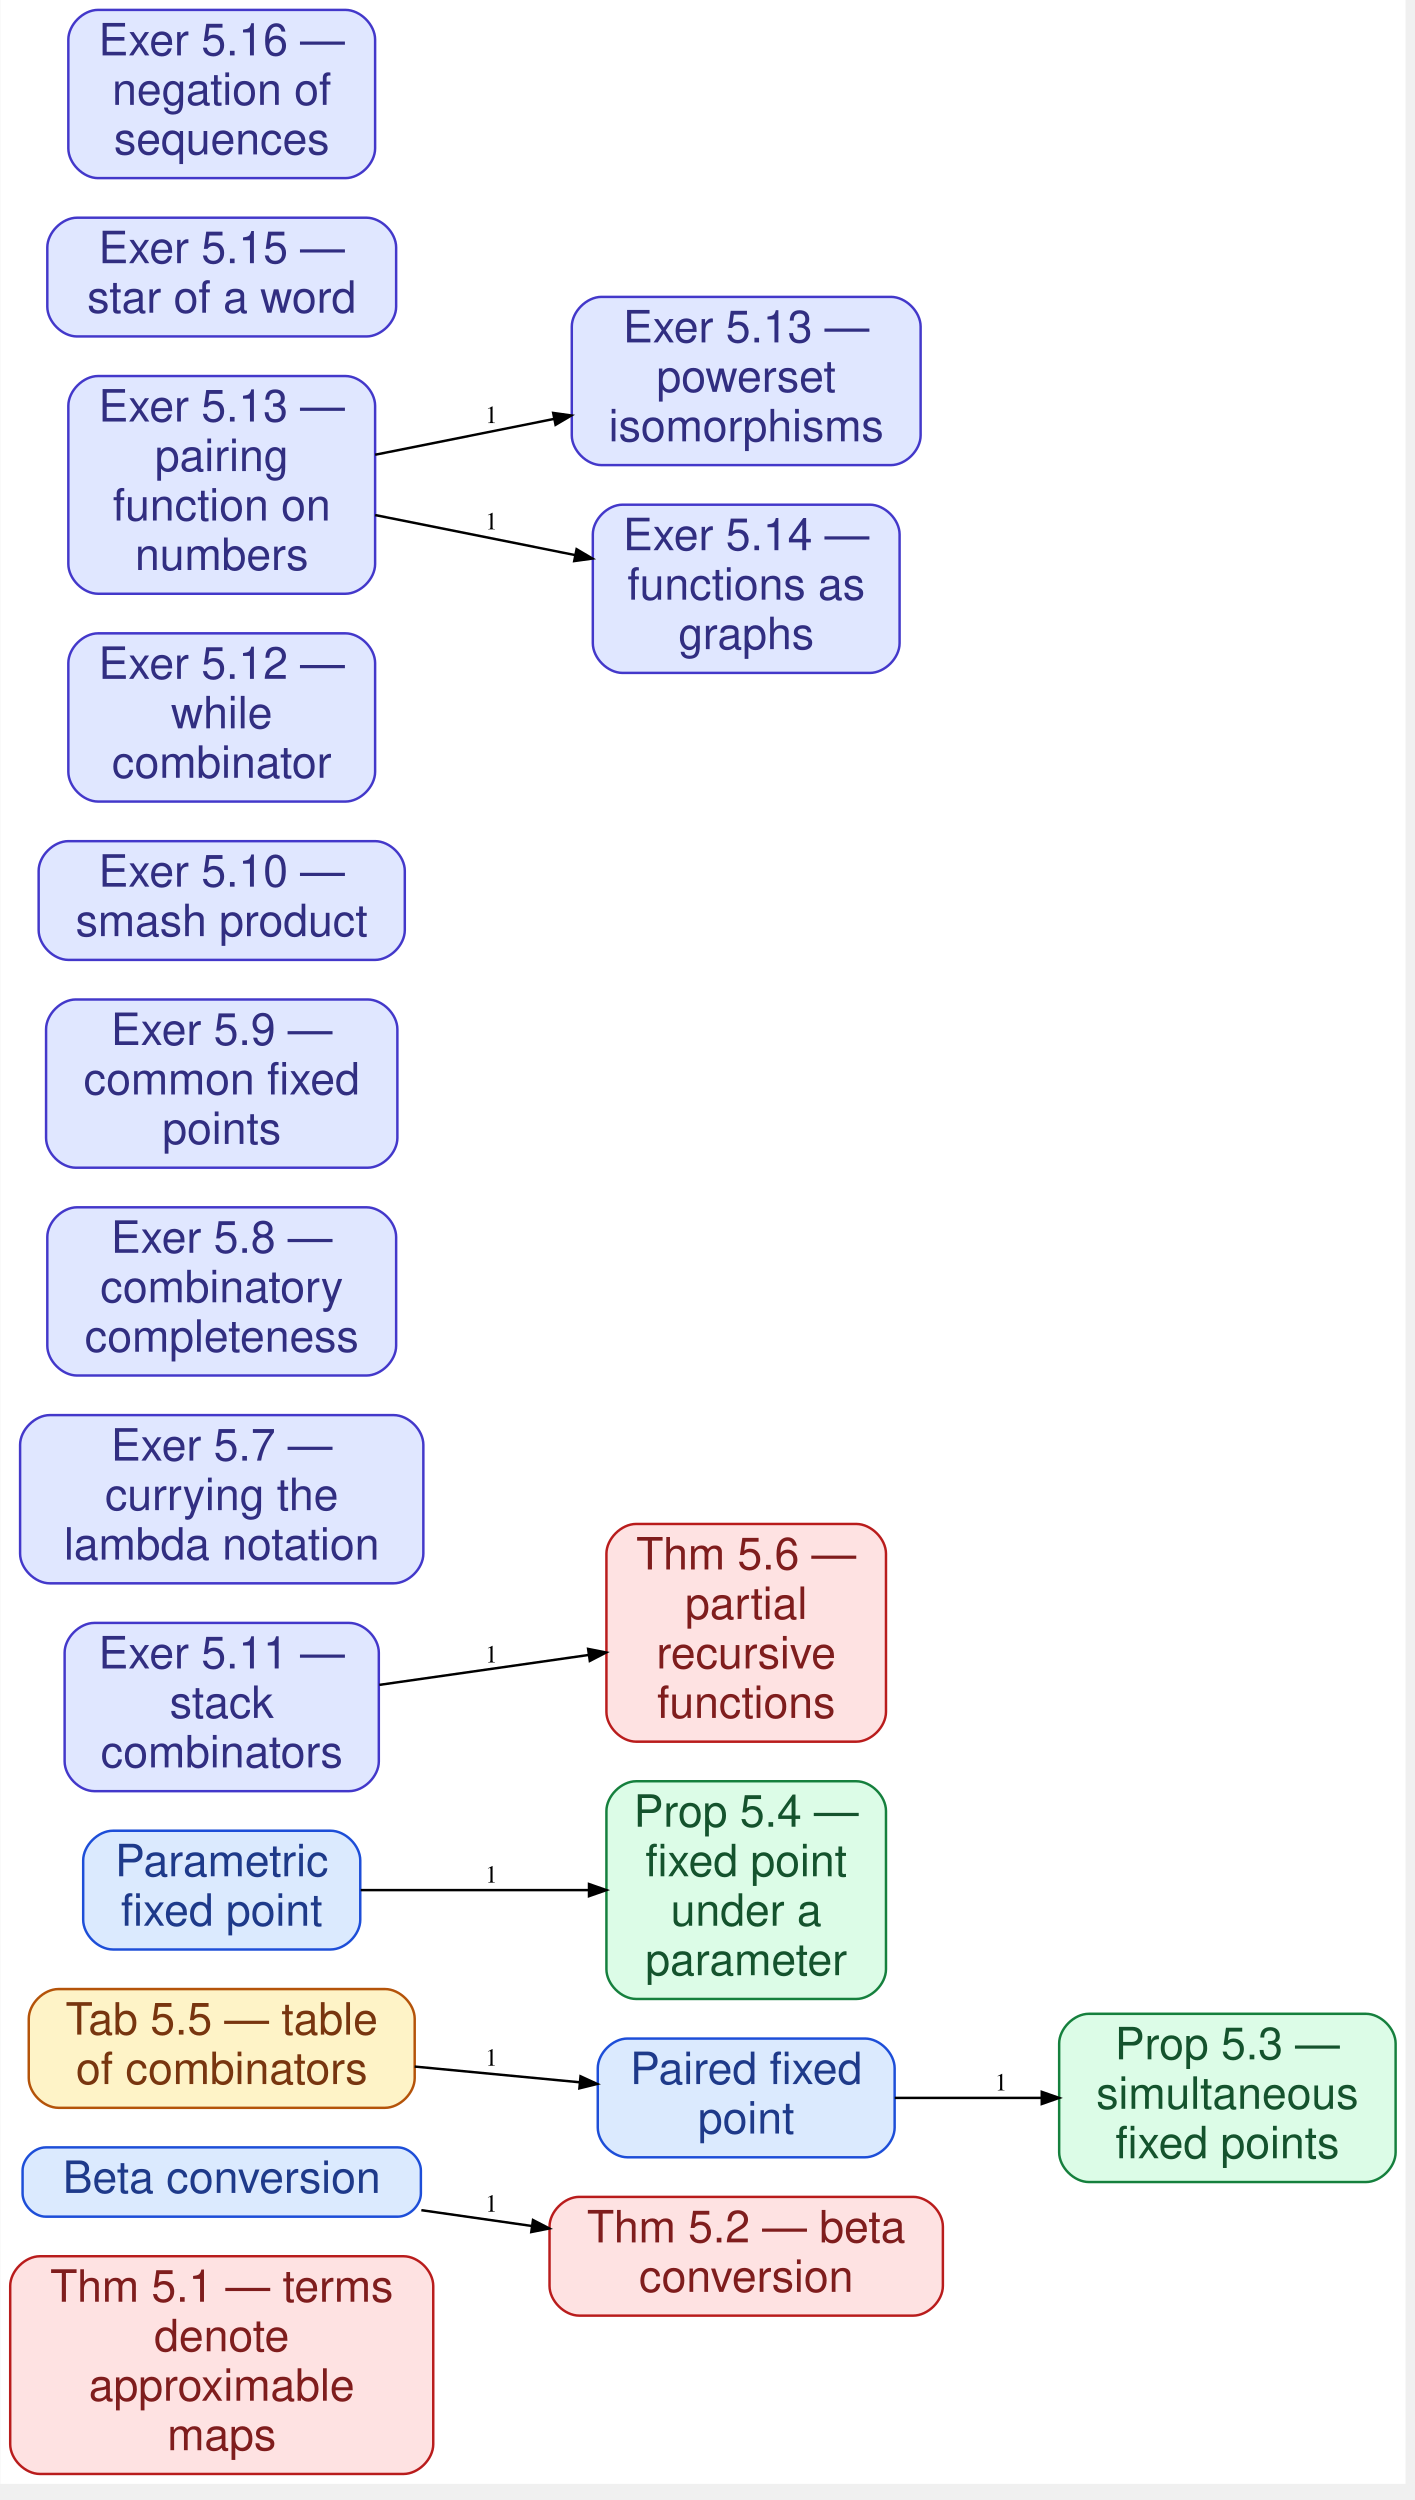
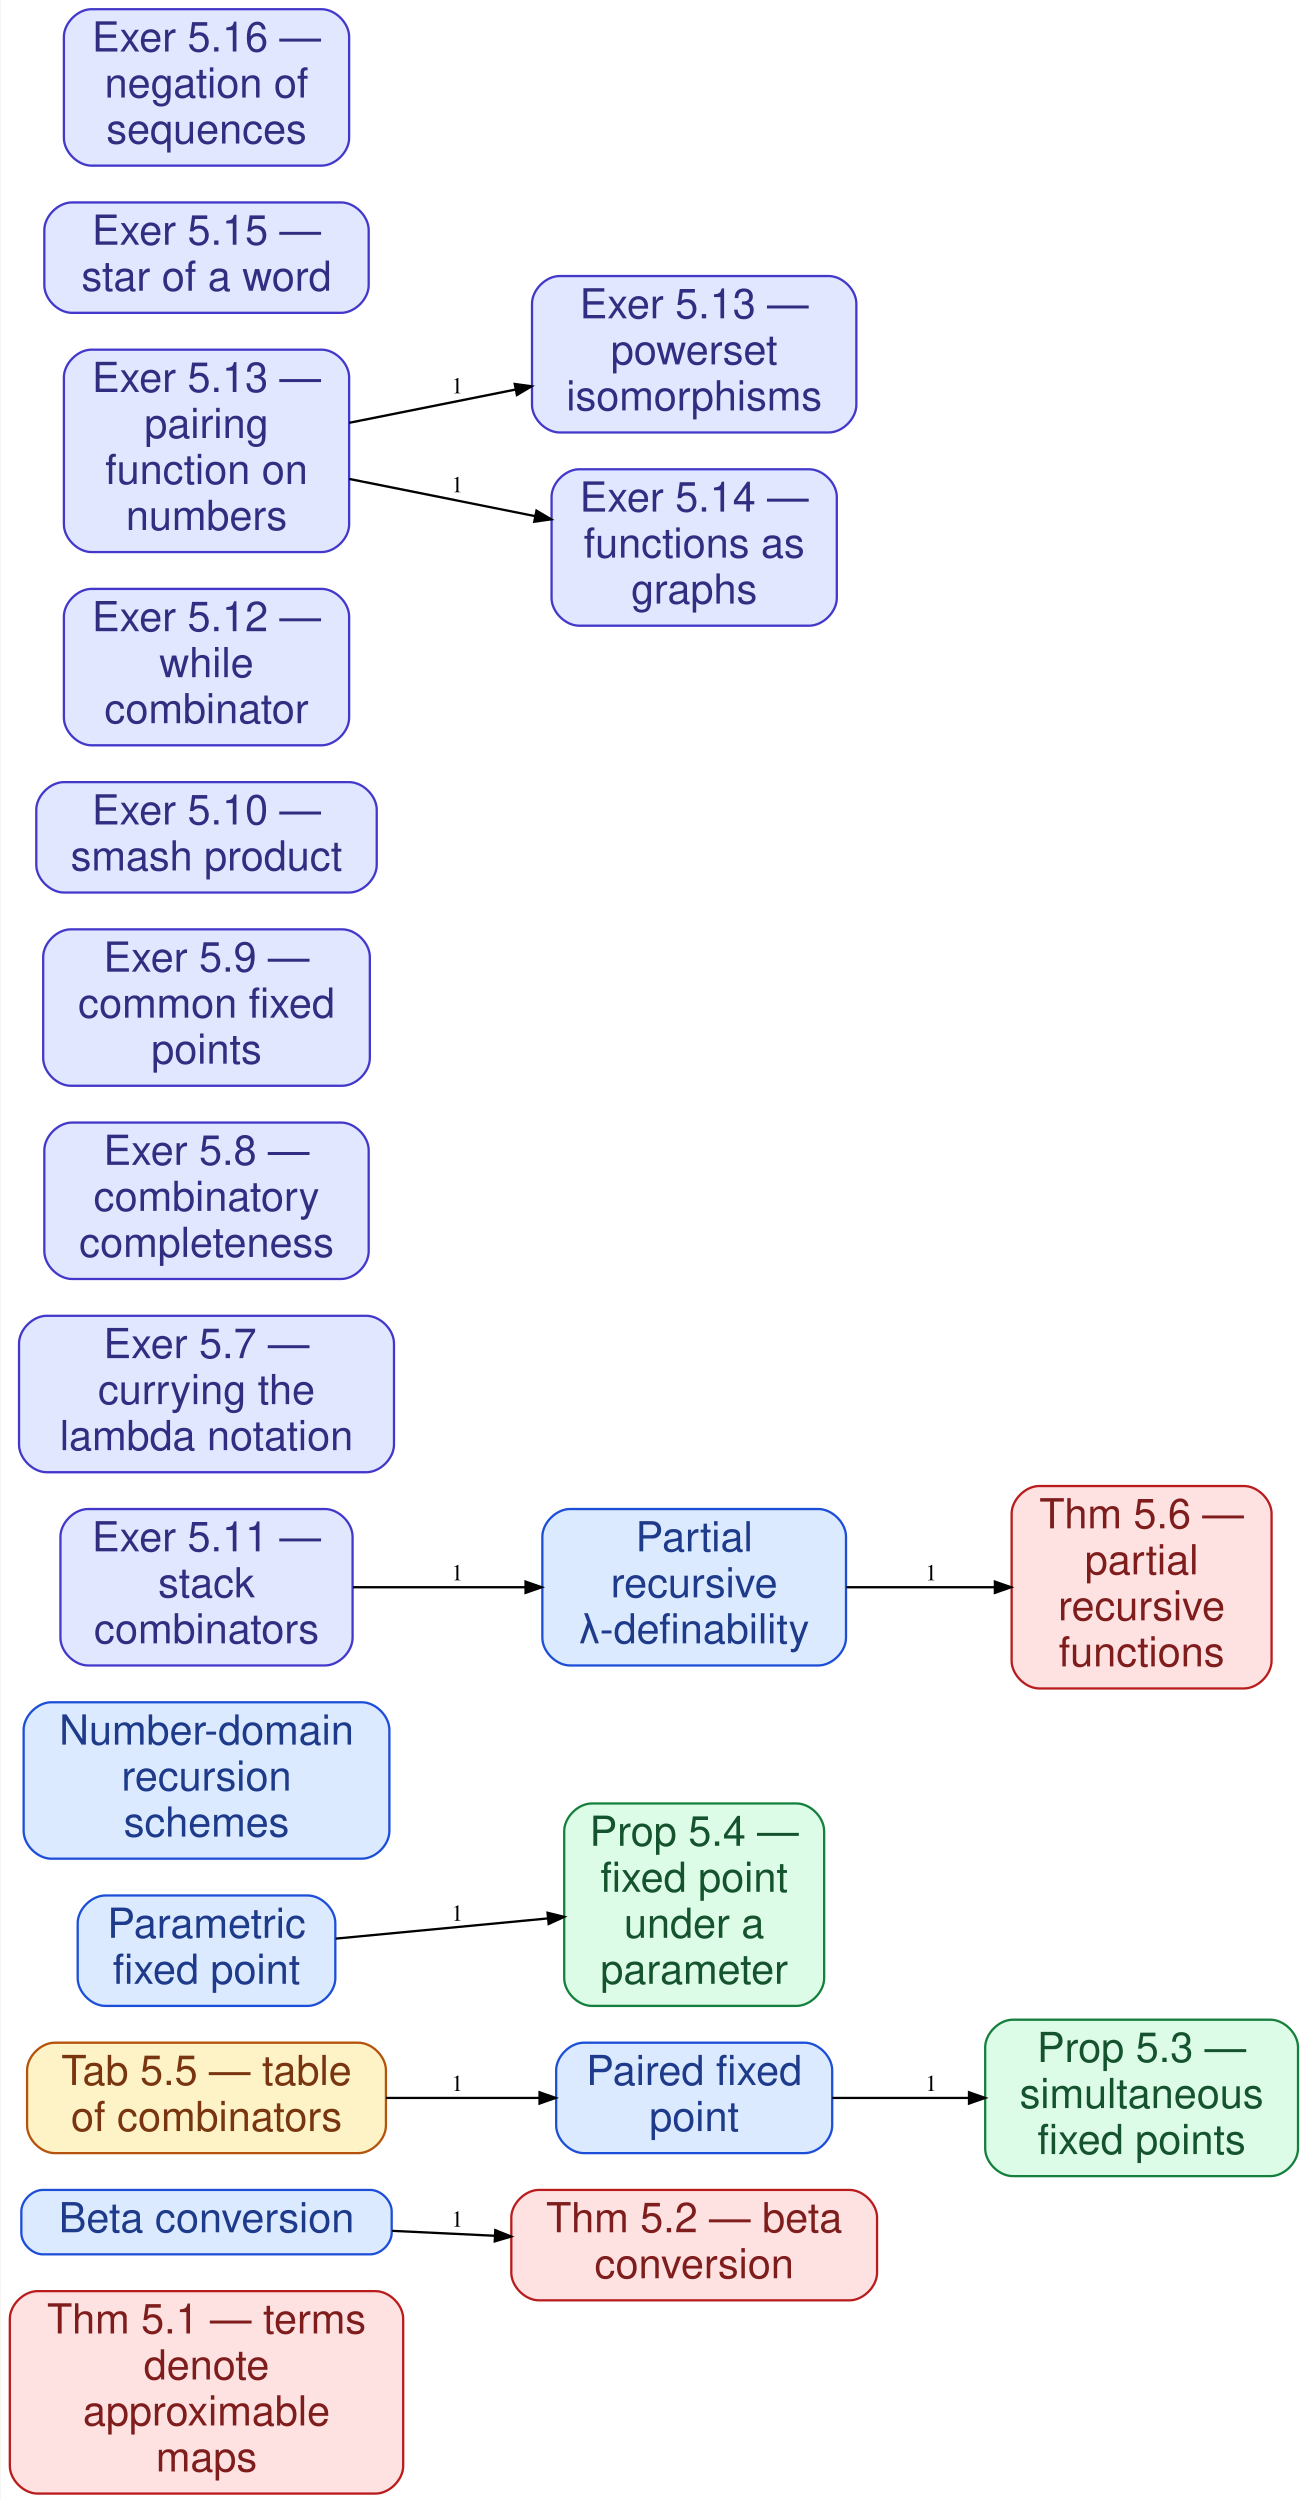
- <svg xmlns="http://www.w3.org/2000/svg" width="326pt" height="576pt" viewBox="0.00 0.00 325.86 576.00">
-   <g id="graph0" class="graph" transform="scale(0.57 0.57) rotate(0) translate(4 1000)">
-     <polygon fill="white" stroke="transparent" points="-4,4 -4,-1000 564,-1000 564,4 -4,4" />
+ <svg xmlns="http://www.w3.org/2000/svg" width="301pt" height="576pt" viewBox="0.00 0.00 300.71 576.00">
+   <g id="graph0" class="graph" transform="scale(0.53 0.53) rotate(0) translate(4 1084)">
+     <polygon fill="white" stroke="transparent" points="-4,4 -4,-1084 564,-1084 564,4 -4,4" />
    <g id="node1" class="node">
      <path fill="#fee2e2" stroke="#b91c1c" d="M159,-88C159,-88 12,-88 12,-88 6,-88 0,-82 0,-76 0,-76 0,-12 0,-12 0,-6 6,0 12,0 12,0 159,0 159,0 165,0 171,-6 171,-12 171,-12 171,-76 171,-76 171,-82 165,-88 159,-88" />
      <text text-anchor="middle" x="85.5" y="-69.6" font-family="Helvetica,sans-Serif" font-size="18.00" fill="#7f1d1d">Thm 5.1 — terms</text>
      <text text-anchor="middle" x="85.5" y="-49.6" font-family="Helvetica,sans-Serif" font-size="18.00" fill="#7f1d1d">denote</text>
      <text text-anchor="middle" x="85.5" y="-29.6" font-family="Helvetica,sans-Serif" font-size="18.00" fill="#7f1d1d">approximable</text>
      <text text-anchor="middle" x="85.5" y="-9.6" font-family="Helvetica,sans-Serif" font-size="18.00" fill="#7f1d1d">maps</text>
    </g>
    <g id="node2" class="node">
      <path fill="#dbeafe" stroke="#1d4ed8" d="M156.67,-132C156.67,-132 14.33,-132 14.33,-132 9.67,-132 5,-127.33 5,-122.67 5,-122.67 5,-113.33 5,-113.33 5,-108.67 9.67,-104 14.33,-104 14.33,-104 156.67,-104 156.67,-104 161.33,-104 166,-108.67 166,-113.33 166,-113.33 166,-122.67 166,-122.67 166,-127.33 161.33,-132 156.67,-132" />
      <text text-anchor="middle" x="85.5" y="-113.6" font-family="Helvetica,sans-Serif" font-size="18.00" fill="#1e3a8a">Beta conversion</text>
    </g>
    <g id="node3" class="node">
-       <path fill="#fee2e2" stroke="#b91c1c" d="M365,-112C365,-112 230,-112 230,-112 224,-112 218,-106 218,-100 218,-100 218,-76 218,-76 218,-70 224,-64 230,-64 230,-64 365,-64 365,-64 371,-64 377,-70 377,-76 377,-76 377,-100 377,-100 377,-106 371,-112 365,-112" />
-       <text text-anchor="middle" x="297.5" y="-93.6" font-family="Helvetica,sans-Serif" font-size="18.00" fill="#7f1d1d">Thm 5.2 — beta</text>
-       <text text-anchor="middle" x="297.5" y="-73.6" font-family="Helvetica,sans-Serif" font-size="18.00" fill="#7f1d1d">conversion</text>
+       <path fill="#fee2e2" stroke="#b91c1c" d="M365,-132C365,-132 230,-132 230,-132 224,-132 218,-126 218,-120 218,-120 218,-96 218,-96 218,-90 224,-84 230,-84 230,-84 365,-84 365,-84 371,-84 377,-90 377,-96 377,-96 377,-120 377,-120 377,-126 371,-132 365,-132" />
+       <text text-anchor="middle" x="297.5" y="-113.6" font-family="Helvetica,sans-Serif" font-size="18.00" fill="#7f1d1d">Thm 5.2 — beta</text>
+       <text text-anchor="middle" x="297.5" y="-93.6" font-family="Helvetica,sans-Serif" font-size="18.00" fill="#7f1d1d">conversion</text>
    </g>
    <g id="edge5" class="edge">
-       <path fill="none" stroke="black" d="M166.19,-106.62C180.75,-104.54 196,-102.36 210.72,-100.25" />
-       <polygon fill="black" stroke="black" points="211.32,-102.64 217.91,-99.23 210.63,-97.79 211.32,-102.64" />
-       <text text-anchor="middle" x="194.5" y="-106" font-family="Times,serif" font-size="10.00">1</text>
+       <path fill="none" stroke="black" d="M166.19,-114.21C180.75,-113.51 196,-112.79 210.72,-112.08" />
+       <polygon fill="black" stroke="black" points="211.03,-114.52 217.91,-111.74 210.8,-109.63 211.03,-114.52" />
+       <text text-anchor="middle" x="194.5" y="-116" font-family="Times,serif" font-size="10.00">1</text>
    </g>
    <g id="node4" class="node">
-       <path fill="#dbeafe" stroke="#1d4ed8" d="M345.5,-176C345.5,-176 249.5,-176 249.5,-176 243.5,-176 237.5,-170 237.5,-164 237.5,-164 237.5,-140 237.5,-140 237.5,-134 243.5,-128 249.5,-128 249.5,-128 345.5,-128 345.5,-128 351.5,-128 357.5,-134 357.5,-140 357.5,-140 357.5,-164 357.5,-164 357.5,-170 351.5,-176 345.5,-176" />
-       <text text-anchor="middle" x="297.5" y="-157.6" font-family="Helvetica,sans-Serif" font-size="18.00" fill="#1e3a8a">Paired fixed</text>
-       <text text-anchor="middle" x="297.5" y="-137.6" font-family="Helvetica,sans-Serif" font-size="18.00" fill="#1e3a8a">point</text>
+       <path fill="#dbeafe" stroke="#1d4ed8" d="M345.5,-196C345.5,-196 249.5,-196 249.5,-196 243.5,-196 237.5,-190 237.5,-184 237.5,-184 237.5,-160 237.5,-160 237.5,-154 243.5,-148 249.5,-148 249.5,-148 345.5,-148 345.5,-148 351.5,-148 357.5,-154 357.5,-160 357.5,-160 357.5,-184 357.5,-184 357.5,-190 351.5,-196 345.5,-196" />
+       <text text-anchor="middle" x="297.5" y="-177.6" font-family="Helvetica,sans-Serif" font-size="18.00" fill="#1e3a8a">Paired fixed</text>
+       <text text-anchor="middle" x="297.5" y="-157.6" font-family="Helvetica,sans-Serif" font-size="18.00" fill="#1e3a8a">point</text>
    </g>
    <g id="node5" class="node">
-       <path fill="#dcfce7" stroke="#15803d" d="M548,-186C548,-186 436,-186 436,-186 430,-186 424,-180 424,-174 424,-174 424,-130 424,-130 424,-124 430,-118 436,-118 436,-118 548,-118 548,-118 554,-118 560,-124 560,-130 560,-130 560,-174 560,-174 560,-180 554,-186 548,-186" />
-       <text text-anchor="middle" x="492" y="-167.6" font-family="Helvetica,sans-Serif" font-size="18.00" fill="#14532d">Prop 5.3 —</text>
-       <text text-anchor="middle" x="492" y="-147.6" font-family="Helvetica,sans-Serif" font-size="18.00" fill="#14532d">simultaneous</text>
-       <text text-anchor="middle" x="492" y="-127.6" font-family="Helvetica,sans-Serif" font-size="18.00" fill="#14532d">fixed points</text>
+       <path fill="#dcfce7" stroke="#15803d" d="M548,-206C548,-206 436,-206 436,-206 430,-206 424,-200 424,-194 424,-194 424,-150 424,-150 424,-144 430,-138 436,-138 436,-138 548,-138 548,-138 554,-138 560,-144 560,-150 560,-150 560,-194 560,-194 560,-200 554,-206 548,-206" />
+       <text text-anchor="middle" x="492" y="-187.6" font-family="Helvetica,sans-Serif" font-size="18.00" fill="#14532d">Prop 5.3 —</text>
+       <text text-anchor="middle" x="492" y="-167.6" font-family="Helvetica,sans-Serif" font-size="18.00" fill="#14532d">simultaneous</text>
+       <text text-anchor="middle" x="492" y="-147.6" font-family="Helvetica,sans-Serif" font-size="18.00" fill="#14532d">fixed points</text>
    </g>
-     <g id="edge7" class="edge">
-       <path fill="none" stroke="black" d="M357.56,-152C376.27,-152 397.18,-152 416.8,-152" />
-       <polygon fill="black" stroke="black" points="416.97,-154.45 423.97,-152 416.97,-149.55 416.97,-154.45" />
-       <text text-anchor="middle" x="400.5" y="-155" font-family="Times,serif" font-size="10.00">1</text>
+     <g id="edge8" class="edge">
+       <path fill="none" stroke="black" d="M357.56,-172C376.27,-172 397.18,-172 416.8,-172" />
+       <polygon fill="black" stroke="black" points="416.97,-174.45 423.97,-172 416.97,-169.55 416.97,-174.45" />
+       <text text-anchor="middle" x="400.5" y="-175" font-family="Times,serif" font-size="10.00">1</text>
    </g>
    <g id="node6" class="node">
      <path fill="#dbeafe" stroke="#1d4ed8" d="M129.5,-260C129.5,-260 41.5,-260 41.5,-260 35.5,-260 29.5,-254 29.5,-248 29.5,-248 29.5,-224 29.5,-224 29.5,-218 35.5,-212 41.5,-212 41.5,-212 129.5,-212 129.5,-212 135.5,-212 141.5,-218 141.5,-224 141.5,-224 141.5,-248 141.5,-248 141.5,-254 135.5,-260 129.5,-260" />
      <text text-anchor="middle" x="85.5" y="-241.6" font-family="Helvetica,sans-Serif" font-size="18.00" fill="#1e3a8a">Parametric</text>
      <text text-anchor="middle" x="85.5" y="-221.6" font-family="Helvetica,sans-Serif" font-size="18.00" fill="#1e3a8a">fixed point</text>
    </g>
    <g id="node7" class="node">
-       <path fill="#dcfce7" stroke="#15803d" d="M342,-280C342,-280 253,-280 253,-280 247,-280 241,-274 241,-268 241,-268 241,-204 241,-204 241,-198 247,-192 253,-192 253,-192 342,-192 342,-192 348,-192 354,-198 354,-204 354,-204 354,-268 354,-268 354,-274 348,-280 342,-280" />
-       <text text-anchor="middle" x="297.5" y="-261.6" font-family="Helvetica,sans-Serif" font-size="18.00" fill="#14532d">Prop 5.4 —</text>
-       <text text-anchor="middle" x="297.5" y="-241.6" font-family="Helvetica,sans-Serif" font-size="18.00" fill="#14532d">fixed point</text>
-       <text text-anchor="middle" x="297.5" y="-221.6" font-family="Helvetica,sans-Serif" font-size="18.00" fill="#14532d">under a</text>
-       <text text-anchor="middle" x="297.5" y="-201.6" font-family="Helvetica,sans-Serif" font-size="18.00" fill="#14532d">parameter</text>
+       <path fill="#dcfce7" stroke="#15803d" d="M342,-300C342,-300 253,-300 253,-300 247,-300 241,-294 241,-288 241,-288 241,-224 241,-224 241,-218 247,-212 253,-212 253,-212 342,-212 342,-212 348,-212 354,-218 354,-224 354,-224 354,-288 354,-288 354,-294 348,-300 342,-300" />
+       <text text-anchor="middle" x="297.5" y="-281.6" font-family="Helvetica,sans-Serif" font-size="18.00" fill="#14532d">Prop 5.4 —</text>
+       <text text-anchor="middle" x="297.5" y="-261.6" font-family="Helvetica,sans-Serif" font-size="18.00" fill="#14532d">fixed point</text>
+       <text text-anchor="middle" x="297.5" y="-241.6" font-family="Helvetica,sans-Serif" font-size="18.00" fill="#14532d">under a</text>
+       <text text-anchor="middle" x="297.5" y="-221.6" font-family="Helvetica,sans-Serif" font-size="18.00" fill="#14532d">parameter</text>
    </g>
    <g id="edge6" class="edge">
-       <path fill="none" stroke="black" d="M141.68,-236C169.91,-236 204.39,-236 233.65,-236" />
-       <polygon fill="black" stroke="black" points="233.96,-238.45 240.96,-236 233.96,-233.55 233.96,-238.45" />
-       <text text-anchor="middle" x="194.5" y="-239" font-family="Times,serif" font-size="10.00">1</text>
+       <path fill="none" stroke="black" d="M141.68,-241.25C169.91,-243.94 204.39,-247.23 233.65,-250.01" />
+       <polygon fill="black" stroke="black" points="233.76,-252.49 240.96,-250.71 234.23,-247.61 233.76,-252.49" />
+       <text text-anchor="middle" x="194.5" y="-249" font-family="Times,serif" font-size="10.00">1</text>
    </g>
    <g id="node8" class="node">
      <path fill="#fef3c7" stroke="#b45309" d="M151.5,-196C151.5,-196 19.5,-196 19.5,-196 13.5,-196 7.5,-190 7.5,-184 7.5,-184 7.5,-160 7.5,-160 7.5,-154 13.5,-148 19.5,-148 19.5,-148 151.5,-148 151.5,-148 157.5,-148 163.5,-154 163.5,-160 163.5,-160 163.5,-184 163.5,-184 163.5,-190 157.5,-196 151.5,-196" />
      <text text-anchor="middle" x="85.5" y="-177.6" font-family="Helvetica,sans-Serif" font-size="18.00" fill="#78350f">Tab 5.5 — table</text>
      <text text-anchor="middle" x="85.5" y="-157.6" font-family="Helvetica,sans-Serif" font-size="18.00" fill="#78350f">of combinators</text>
    </g>
    <g id="edge1" class="edge">
-       <path fill="none" stroke="black" d="M163.5,-164.67C185.38,-162.58 209,-160.33 230.19,-158.32" />
-       <polygon fill="black" stroke="black" points="230.53,-160.74 237.27,-157.64 230.07,-155.87 230.53,-160.74" />
-       <text text-anchor="middle" x="194.5" y="-165" font-family="Times,serif" font-size="10.00">1</text>
+       <path fill="none" stroke="black" d="M163.5,-172C185.38,-172 209,-172 230.19,-172" />
+       <polygon fill="black" stroke="black" points="230.27,-174.45 237.27,-172 230.27,-169.55 230.27,-174.45" />
+       <text text-anchor="middle" x="194.5" y="-175" font-family="Times,serif" font-size="10.00">1</text>
    </g>
    <g id="node9" class="node">
-       <path fill="#fee2e2" stroke="#b91c1c" d="M342,-384C342,-384 253,-384 253,-384 247,-384 241,-378 241,-372 241,-372 241,-308 241,-308 241,-302 247,-296 253,-296 253,-296 342,-296 342,-296 348,-296 354,-302 354,-308 354,-308 354,-372 354,-372 354,-378 348,-384 342,-384" />
-       <text text-anchor="middle" x="297.5" y="-365.6" font-family="Helvetica,sans-Serif" font-size="18.00" fill="#7f1d1d">Thm 5.6 —</text>
-       <text text-anchor="middle" x="297.5" y="-345.6" font-family="Helvetica,sans-Serif" font-size="18.00" fill="#7f1d1d">partial</text>
-       <text text-anchor="middle" x="297.5" y="-325.6" font-family="Helvetica,sans-Serif" font-size="18.00" fill="#7f1d1d">recursive</text>
-       <text text-anchor="middle" x="297.5" y="-305.6" font-family="Helvetica,sans-Serif" font-size="18.00" fill="#7f1d1d">functions</text>
+       <path fill="#dbeafe" stroke="#1d4ed8" d="M153,-344C153,-344 18,-344 18,-344 12,-344 6,-338 6,-332 6,-332 6,-288 6,-288 6,-282 12,-276 18,-276 18,-276 153,-276 153,-276 159,-276 165,-282 165,-288 165,-288 165,-332 165,-332 165,-338 159,-344 153,-344" />
+       <text text-anchor="middle" x="85.5" y="-325.6" font-family="Helvetica,sans-Serif" font-size="18.00" fill="#1e3a8a">Number-domain</text>
+       <text text-anchor="middle" x="85.5" y="-305.6" font-family="Helvetica,sans-Serif" font-size="18.00" fill="#1e3a8a">recursion</text>
+       <text text-anchor="middle" x="85.5" y="-285.6" font-family="Helvetica,sans-Serif" font-size="18.00" fill="#1e3a8a">schemes</text>
    </g>
    <g id="node10" class="node">
-       <path fill="#e0e7ff" stroke="#4338ca" d="M155,-428C155,-428 16,-428 16,-428 10,-428 4,-422 4,-416 4,-416 4,-372 4,-372 4,-366 10,-360 16,-360 16,-360 155,-360 155,-360 161,-360 167,-366 167,-372 167,-372 167,-416 167,-416 167,-422 161,-428 155,-428" />
-       <text text-anchor="middle" x="85.5" y="-409.6" font-family="Helvetica,sans-Serif" font-size="18.00" fill="#312e81">Exer 5.7 —</text>
-       <text text-anchor="middle" x="85.5" y="-389.6" font-family="Helvetica,sans-Serif" font-size="18.00" fill="#312e81">currying the</text>
-       <text text-anchor="middle" x="85.5" y="-369.6" font-family="Helvetica,sans-Serif" font-size="18.00" fill="#312e81">lambda notation</text>
+       <path fill="#dbeafe" stroke="#1d4ed8" d="M351.5,-428C351.5,-428 243.5,-428 243.5,-428 237.5,-428 231.5,-422 231.5,-416 231.5,-416 231.5,-372 231.5,-372 231.5,-366 237.5,-360 243.5,-360 243.5,-360 351.5,-360 351.5,-360 357.5,-360 363.5,-366 363.5,-372 363.5,-372 363.5,-416 363.5,-416 363.5,-422 357.5,-428 351.5,-428" />
+       <text text-anchor="middle" x="297.5" y="-409.6" font-family="Helvetica,sans-Serif" font-size="18.00" fill="#1e3a8a">Partial</text>
+       <text text-anchor="middle" x="297.5" y="-389.6" font-family="Helvetica,sans-Serif" font-size="18.00" fill="#1e3a8a">recursive</text>
+       <text text-anchor="middle" x="297.5" y="-369.6" font-family="Helvetica,sans-Serif" font-size="18.00" fill="#1e3a8a">λ-definability</text>
    </g>
    <g id="node11" class="node">
-       <path fill="#e0e7ff" stroke="#4338ca" d="M144,-512C144,-512 27,-512 27,-512 21,-512 15,-506 15,-500 15,-500 15,-456 15,-456 15,-450 21,-444 27,-444 27,-444 144,-444 144,-444 150,-444 156,-450 156,-456 156,-456 156,-500 156,-500 156,-506 150,-512 144,-512" />
-       <text text-anchor="middle" x="85.5" y="-493.6" font-family="Helvetica,sans-Serif" font-size="18.00" fill="#312e81">Exer 5.8 —</text>
-       <text text-anchor="middle" x="85.5" y="-473.6" font-family="Helvetica,sans-Serif" font-size="18.00" fill="#312e81">combinatory</text>
-       <text text-anchor="middle" x="85.5" y="-453.6" font-family="Helvetica,sans-Serif" font-size="18.00" fill="#312e81">completeness</text>
+       <path fill="#fee2e2" stroke="#b91c1c" d="M536.5,-438C536.5,-438 447.5,-438 447.5,-438 441.5,-438 435.5,-432 435.5,-426 435.5,-426 435.5,-362 435.5,-362 435.5,-356 441.5,-350 447.5,-350 447.5,-350 536.5,-350 536.5,-350 542.5,-350 548.5,-356 548.5,-362 548.5,-362 548.5,-426 548.5,-426 548.5,-432 542.5,-438 536.5,-438" />
+       <text text-anchor="middle" x="492" y="-419.6" font-family="Helvetica,sans-Serif" font-size="18.00" fill="#7f1d1d">Thm 5.6 —</text>
+       <text text-anchor="middle" x="492" y="-399.6" font-family="Helvetica,sans-Serif" font-size="18.00" fill="#7f1d1d">partial</text>
+       <text text-anchor="middle" x="492" y="-379.6" font-family="Helvetica,sans-Serif" font-size="18.00" fill="#7f1d1d">recursive</text>
+       <text text-anchor="middle" x="492" y="-359.6" font-family="Helvetica,sans-Serif" font-size="18.00" fill="#7f1d1d">functions</text>
+     </g>
+     <g id="edge7" class="edge">
+       <path fill="none" stroke="black" d="M363.67,-394C384.45,-394 407.4,-394 428.03,-394" />
+       <polygon fill="black" stroke="black" points="428.22,-396.45 435.22,-394 428.22,-391.55 428.22,-396.45" />
+       <text text-anchor="middle" x="400.5" y="-397" font-family="Times,serif" font-size="10.00">1</text>
    </g>
    <g id="node12" class="node">
-       <path fill="#e0e7ff" stroke="#4338ca" d="M144.5,-596C144.5,-596 26.5,-596 26.5,-596 20.5,-596 14.5,-590 14.5,-584 14.5,-584 14.5,-540 14.5,-540 14.5,-534 20.5,-528 26.5,-528 26.5,-528 144.5,-528 144.5,-528 150.5,-528 156.5,-534 156.5,-540 156.5,-540 156.5,-584 156.5,-584 156.5,-590 150.5,-596 144.5,-596" />
-       <text text-anchor="middle" x="85.5" y="-577.6" font-family="Helvetica,sans-Serif" font-size="18.00" fill="#312e81">Exer 5.9 —</text>
-       <text text-anchor="middle" x="85.5" y="-557.6" font-family="Helvetica,sans-Serif" font-size="18.00" fill="#312e81">common fixed</text>
-       <text text-anchor="middle" x="85.5" y="-537.6" font-family="Helvetica,sans-Serif" font-size="18.00" fill="#312e81">points</text>
+       <path fill="#e0e7ff" stroke="#4338ca" d="M155,-512C155,-512 16,-512 16,-512 10,-512 4,-506 4,-500 4,-500 4,-456 4,-456 4,-450 10,-444 16,-444 16,-444 155,-444 155,-444 161,-444 167,-450 167,-456 167,-456 167,-500 167,-500 167,-506 161,-512 155,-512" />
+       <text text-anchor="middle" x="85.5" y="-493.6" font-family="Helvetica,sans-Serif" font-size="18.00" fill="#312e81">Exer 5.7 —</text>
+       <text text-anchor="middle" x="85.5" y="-473.6" font-family="Helvetica,sans-Serif" font-size="18.00" fill="#312e81">currying the</text>
+       <text text-anchor="middle" x="85.5" y="-453.6" font-family="Helvetica,sans-Serif" font-size="18.00" fill="#312e81">lambda notation</text>
    </g>
    <g id="node13" class="node">
-       <path fill="#e0e7ff" stroke="#4338ca" d="M147.5,-660C147.5,-660 23.5,-660 23.5,-660 17.5,-660 11.5,-654 11.5,-648 11.5,-648 11.5,-624 11.5,-624 11.5,-618 17.5,-612 23.5,-612 23.5,-612 147.5,-612 147.5,-612 153.5,-612 159.5,-618 159.5,-624 159.5,-624 159.5,-648 159.5,-648 159.5,-654 153.5,-660 147.5,-660" />
-       <text text-anchor="middle" x="85.5" y="-641.6" font-family="Helvetica,sans-Serif" font-size="18.00" fill="#312e81">Exer 5.10 —</text>
-       <text text-anchor="middle" x="85.5" y="-621.6" font-family="Helvetica,sans-Serif" font-size="18.00" fill="#312e81">smash product</text>
+       <path fill="#e0e7ff" stroke="#4338ca" d="M144,-596C144,-596 27,-596 27,-596 21,-596 15,-590 15,-584 15,-584 15,-540 15,-540 15,-534 21,-528 27,-528 27,-528 144,-528 144,-528 150,-528 156,-534 156,-540 156,-540 156,-584 156,-584 156,-590 150,-596 144,-596" />
+       <text text-anchor="middle" x="85.5" y="-577.6" font-family="Helvetica,sans-Serif" font-size="18.00" fill="#312e81">Exer 5.8 —</text>
+       <text text-anchor="middle" x="85.5" y="-557.6" font-family="Helvetica,sans-Serif" font-size="18.00" fill="#312e81">combinatory</text>
+       <text text-anchor="middle" x="85.5" y="-537.6" font-family="Helvetica,sans-Serif" font-size="18.00" fill="#312e81">completeness</text>
    </g>
    <g id="node14" class="node">
-       <path fill="#e0e7ff" stroke="#4338ca" d="M137,-344C137,-344 34,-344 34,-344 28,-344 22,-338 22,-332 22,-332 22,-288 22,-288 22,-282 28,-276 34,-276 34,-276 137,-276 137,-276 143,-276 149,-282 149,-288 149,-288 149,-332 149,-332 149,-338 143,-344 137,-344" />
-       <text text-anchor="middle" x="85.5" y="-325.6" font-family="Helvetica,sans-Serif" font-size="18.00" fill="#312e81">Exer 5.11 —</text>
-       <text text-anchor="middle" x="85.5" y="-305.6" font-family="Helvetica,sans-Serif" font-size="18.00" fill="#312e81">stack</text>
-       <text text-anchor="middle" x="85.5" y="-285.6" font-family="Helvetica,sans-Serif" font-size="18.00" fill="#312e81">combinators</text>
+       <path fill="#e0e7ff" stroke="#4338ca" d="M144.5,-680C144.5,-680 26.5,-680 26.5,-680 20.5,-680 14.5,-674 14.5,-668 14.5,-668 14.5,-624 14.5,-624 14.5,-618 20.5,-612 26.5,-612 26.5,-612 144.5,-612 144.5,-612 150.5,-612 156.5,-618 156.5,-624 156.5,-624 156.5,-668 156.5,-668 156.5,-674 150.5,-680 144.5,-680" />
+       <text text-anchor="middle" x="85.5" y="-661.6" font-family="Helvetica,sans-Serif" font-size="18.00" fill="#312e81">Exer 5.9 —</text>
+       <text text-anchor="middle" x="85.5" y="-641.6" font-family="Helvetica,sans-Serif" font-size="18.00" fill="#312e81">common fixed</text>
+       <text text-anchor="middle" x="85.5" y="-621.6" font-family="Helvetica,sans-Serif" font-size="18.00" fill="#312e81">points</text>
+     </g>
+     <g id="node15" class="node">
+       <path fill="#e0e7ff" stroke="#4338ca" d="M147.5,-744C147.5,-744 23.5,-744 23.5,-744 17.5,-744 11.5,-738 11.5,-732 11.5,-732 11.5,-708 11.5,-708 11.5,-702 17.5,-696 23.5,-696 23.5,-696 147.5,-696 147.5,-696 153.5,-696 159.5,-702 159.5,-708 159.5,-708 159.5,-732 159.5,-732 159.5,-738 153.5,-744 147.5,-744" />
+       <text text-anchor="middle" x="85.5" y="-725.6" font-family="Helvetica,sans-Serif" font-size="18.00" fill="#312e81">Exer 5.10 —</text>
+       <text text-anchor="middle" x="85.5" y="-705.6" font-family="Helvetica,sans-Serif" font-size="18.00" fill="#312e81">smash product</text>
+     </g>
+     <g id="node16" class="node">
+       <path fill="#e0e7ff" stroke="#4338ca" d="M137,-428C137,-428 34,-428 34,-428 28,-428 22,-422 22,-416 22,-416 22,-372 22,-372 22,-366 28,-360 34,-360 34,-360 137,-360 137,-360 143,-360 149,-366 149,-372 149,-372 149,-416 149,-416 149,-422 143,-428 137,-428" />
+       <text text-anchor="middle" x="85.5" y="-409.6" font-family="Helvetica,sans-Serif" font-size="18.00" fill="#312e81">Exer 5.11 —</text>
+       <text text-anchor="middle" x="85.5" y="-389.6" font-family="Helvetica,sans-Serif" font-size="18.00" fill="#312e81">stack</text>
+       <text text-anchor="middle" x="85.5" y="-369.6" font-family="Helvetica,sans-Serif" font-size="18.00" fill="#312e81">combinators</text>
    </g>
    <g id="edge2" class="edge">
-       <path fill="none" stroke="black" d="M149.22,-318.96C175.96,-322.78 207.09,-327.23 233.82,-331.05" />
-       <polygon fill="black" stroke="black" points="233.6,-333.49 240.88,-332.05 234.29,-328.64 233.6,-333.49" />
-       <text text-anchor="middle" x="194.5" y="-328" font-family="Times,serif" font-size="10.00">1</text>
-     </g>
-     <g id="node15" class="node">
-       <path fill="#e0e7ff" stroke="#4338ca" d="M135.5,-744C135.5,-744 35.5,-744 35.5,-744 29.5,-744 23.5,-738 23.5,-732 23.5,-732 23.5,-688 23.5,-688 23.5,-682 29.5,-676 35.5,-676 35.5,-676 135.5,-676 135.5,-676 141.5,-676 147.5,-682 147.5,-688 147.5,-688 147.5,-732 147.5,-732 147.5,-738 141.5,-744 135.5,-744" />
-       <text text-anchor="middle" x="85.5" y="-725.6" font-family="Helvetica,sans-Serif" font-size="18.00" fill="#312e81">Exer 5.12 —</text>
-       <text text-anchor="middle" x="85.5" y="-705.6" font-family="Helvetica,sans-Serif" font-size="18.00" fill="#312e81">while</text>
-       <text text-anchor="middle" x="85.5" y="-685.6" font-family="Helvetica,sans-Serif" font-size="18.00" fill="#312e81">combinator</text>
-     </g>
-     <g id="node16" class="node">
-       <path fill="#e0e7ff" stroke="#4338ca" d="M135.5,-848C135.5,-848 35.5,-848 35.5,-848 29.5,-848 23.5,-842 23.5,-836 23.5,-836 23.5,-772 23.5,-772 23.5,-766 29.5,-760 35.5,-760 35.5,-760 135.5,-760 135.5,-760 141.5,-760 147.5,-766 147.5,-772 147.5,-772 147.5,-836 147.5,-836 147.5,-842 141.5,-848 135.5,-848" />
-       <text text-anchor="middle" x="85.5" y="-829.6" font-family="Helvetica,sans-Serif" font-size="18.00" fill="#312e81">Exer 5.13 —</text>
-       <text text-anchor="middle" x="85.5" y="-809.6" font-family="Helvetica,sans-Serif" font-size="18.00" fill="#312e81">pairing</text>
-       <text text-anchor="middle" x="85.5" y="-789.6" font-family="Helvetica,sans-Serif" font-size="18.00" fill="#312e81">function on</text>
-       <text text-anchor="middle" x="85.5" y="-769.6" font-family="Helvetica,sans-Serif" font-size="18.00" fill="#312e81">numbers</text>
+       <path fill="none" stroke="black" d="M149.22,-394C172.76,-394 199.71,-394 224.06,-394" />
+       <polygon fill="black" stroke="black" points="224.19,-396.45 231.19,-394 224.19,-391.55 224.19,-396.45" />
+       <text text-anchor="middle" x="194.5" y="-397" font-family="Times,serif" font-size="10.00">1</text>
    </g>
    <g id="node17" class="node">
-       <path fill="#e0e7ff" stroke="#4338ca" d="M356,-880C356,-880 239,-880 239,-880 233,-880 227,-874 227,-868 227,-868 227,-824 227,-824 227,-818 233,-812 239,-812 239,-812 356,-812 356,-812 362,-812 368,-818 368,-824 368,-824 368,-868 368,-868 368,-874 362,-880 356,-880" />
-       <text text-anchor="middle" x="297.5" y="-861.6" font-family="Helvetica,sans-Serif" font-size="18.00" fill="#312e81">Exer 5.13 —</text>
-       <text text-anchor="middle" x="297.5" y="-841.6" font-family="Helvetica,sans-Serif" font-size="18.00" fill="#312e81">powerset</text>
-       <text text-anchor="middle" x="297.5" y="-821.6" font-family="Helvetica,sans-Serif" font-size="18.00" fill="#312e81">isomorphisms</text>
+       <path fill="#e0e7ff" stroke="#4338ca" d="M135.5,-828C135.5,-828 35.5,-828 35.5,-828 29.5,-828 23.5,-822 23.5,-816 23.5,-816 23.5,-772 23.5,-772 23.5,-766 29.5,-760 35.5,-760 35.5,-760 135.5,-760 135.5,-760 141.5,-760 147.5,-766 147.5,-772 147.5,-772 147.5,-816 147.5,-816 147.5,-822 141.5,-828 135.5,-828" />
+       <text text-anchor="middle" x="85.5" y="-809.6" font-family="Helvetica,sans-Serif" font-size="18.00" fill="#312e81">Exer 5.12 —</text>
+       <text text-anchor="middle" x="85.5" y="-789.6" font-family="Helvetica,sans-Serif" font-size="18.00" fill="#312e81">while</text>
+       <text text-anchor="middle" x="85.5" y="-769.6" font-family="Helvetica,sans-Serif" font-size="18.00" fill="#312e81">combinator</text>
+     </g>
+     <g id="node18" class="node">
+       <path fill="#e0e7ff" stroke="#4338ca" d="M135.5,-932C135.5,-932 35.5,-932 35.5,-932 29.5,-932 23.5,-926 23.5,-920 23.5,-920 23.5,-856 23.5,-856 23.5,-850 29.5,-844 35.5,-844 35.5,-844 135.5,-844 135.5,-844 141.5,-844 147.5,-850 147.5,-856 147.5,-856 147.5,-920 147.5,-920 147.5,-926 141.5,-932 135.5,-932" />
+       <text text-anchor="middle" x="85.5" y="-913.6" font-family="Helvetica,sans-Serif" font-size="18.00" fill="#312e81">Exer 5.13 —</text>
+       <text text-anchor="middle" x="85.5" y="-893.6" font-family="Helvetica,sans-Serif" font-size="18.00" fill="#312e81">pairing</text>
+       <text text-anchor="middle" x="85.5" y="-873.6" font-family="Helvetica,sans-Serif" font-size="18.00" fill="#312e81">function on</text>
+       <text text-anchor="middle" x="85.5" y="-853.6" font-family="Helvetica,sans-Serif" font-size="18.00" fill="#312e81">numbers</text>
+     </g>
+     <g id="node19" class="node">
+       <path fill="#e0e7ff" stroke="#4338ca" d="M356,-964C356,-964 239,-964 239,-964 233,-964 227,-958 227,-952 227,-952 227,-908 227,-908 227,-902 233,-896 239,-896 239,-896 356,-896 356,-896 362,-896 368,-902 368,-908 368,-908 368,-952 368,-952 368,-958 362,-964 356,-964" />
+       <text text-anchor="middle" x="297.5" y="-945.6" font-family="Helvetica,sans-Serif" font-size="18.00" fill="#312e81">Exer 5.13 —</text>
+       <text text-anchor="middle" x="297.5" y="-925.6" font-family="Helvetica,sans-Serif" font-size="18.00" fill="#312e81">powerset</text>
+       <text text-anchor="middle" x="297.5" y="-905.6" font-family="Helvetica,sans-Serif" font-size="18.00" fill="#312e81">isomorphisms</text>
    </g>
    <g id="edge3" class="edge">
-       <path fill="none" stroke="black" d="M147.52,-816.2C170.12,-820.72 196.03,-825.91 219.84,-830.67" />
-       <polygon fill="black" stroke="black" points="219.48,-833.09 226.82,-832.06 220.44,-828.29 219.48,-833.09" />
-       <text text-anchor="middle" x="194.5" y="-829" font-family="Times,serif" font-size="10.00">1</text>
+       <path fill="none" stroke="black" d="M147.52,-900.2C170.12,-904.72 196.03,-909.91 219.84,-914.67" />
+       <polygon fill="black" stroke="black" points="219.48,-917.09 226.82,-916.06 220.44,-912.29 219.48,-917.09" />
+       <text text-anchor="middle" x="194.5" y="-913" font-family="Times,serif" font-size="10.00">1</text>
    </g>
-     <g id="node18" class="node">
-       <path fill="#e0e7ff" stroke="#4338ca" d="M347.5,-796C347.5,-796 247.5,-796 247.5,-796 241.5,-796 235.5,-790 235.5,-784 235.5,-784 235.5,-740 235.5,-740 235.5,-734 241.5,-728 247.5,-728 247.5,-728 347.5,-728 347.5,-728 353.5,-728 359.5,-734 359.5,-740 359.5,-740 359.5,-784 359.5,-784 359.5,-790 353.5,-796 347.5,-796" />
-       <text text-anchor="middle" x="297.5" y="-777.6" font-family="Helvetica,sans-Serif" font-size="18.00" fill="#312e81">Exer 5.14 —</text>
-       <text text-anchor="middle" x="297.5" y="-757.6" font-family="Helvetica,sans-Serif" font-size="18.00" fill="#312e81">functions as</text>
-       <text text-anchor="middle" x="297.5" y="-737.6" font-family="Helvetica,sans-Serif" font-size="18.00" fill="#312e81">graphs</text>
+     <g id="node20" class="node">
+       <path fill="#e0e7ff" stroke="#4338ca" d="M347.5,-880C347.5,-880 247.5,-880 247.5,-880 241.5,-880 235.5,-874 235.5,-868 235.5,-868 235.5,-824 235.5,-824 235.5,-818 241.5,-812 247.5,-812 247.5,-812 347.5,-812 347.5,-812 353.5,-812 359.5,-818 359.5,-824 359.5,-824 359.5,-868 359.5,-868 359.5,-874 353.5,-880 347.5,-880" />
+       <text text-anchor="middle" x="297.5" y="-861.6" font-family="Helvetica,sans-Serif" font-size="18.00" fill="#312e81">Exer 5.14 —</text>
+       <text text-anchor="middle" x="297.5" y="-841.6" font-family="Helvetica,sans-Serif" font-size="18.00" fill="#312e81">functions as</text>
+       <text text-anchor="middle" x="297.5" y="-821.6" font-family="Helvetica,sans-Serif" font-size="18.00" fill="#312e81">graphs</text>
    </g>
    <g id="edge4" class="edge">
-       <path fill="none" stroke="black" d="M147.52,-791.8C172.87,-786.73 202.39,-780.82 228.43,-775.61" />
-       <polygon fill="black" stroke="black" points="228.94,-778.01 235.33,-774.23 227.98,-773.21 228.94,-778.01" />
-       <text text-anchor="middle" x="194.5" y="-786" font-family="Times,serif" font-size="10.00">1</text>
+       <path fill="none" stroke="black" d="M147.52,-875.8C172.87,-870.73 202.39,-864.82 228.43,-859.61" />
+       <polygon fill="black" stroke="black" points="228.94,-862.01 235.33,-858.23 227.98,-857.21 228.94,-862.01" />
+       <text text-anchor="middle" x="194.5" y="-870" font-family="Times,serif" font-size="10.00">1</text>
    </g>
-     <g id="node19" class="node">
-       <path fill="#e0e7ff" stroke="#4338ca" d="M144,-912C144,-912 27,-912 27,-912 21,-912 15,-906 15,-900 15,-900 15,-876 15,-876 15,-870 21,-864 27,-864 27,-864 144,-864 144,-864 150,-864 156,-870 156,-876 156,-876 156,-900 156,-900 156,-906 150,-912 144,-912" />
-       <text text-anchor="middle" x="85.5" y="-893.6" font-family="Helvetica,sans-Serif" font-size="18.00" fill="#312e81">Exer 5.15 —</text>
-       <text text-anchor="middle" x="85.5" y="-873.6" font-family="Helvetica,sans-Serif" font-size="18.00" fill="#312e81">star of a word</text>
+     <g id="node21" class="node">
+       <path fill="#e0e7ff" stroke="#4338ca" d="M144,-996C144,-996 27,-996 27,-996 21,-996 15,-990 15,-984 15,-984 15,-960 15,-960 15,-954 21,-948 27,-948 27,-948 144,-948 144,-948 150,-948 156,-954 156,-960 156,-960 156,-984 156,-984 156,-990 150,-996 144,-996" />
+       <text text-anchor="middle" x="85.5" y="-977.6" font-family="Helvetica,sans-Serif" font-size="18.00" fill="#312e81">Exer 5.15 —</text>
+       <text text-anchor="middle" x="85.5" y="-957.6" font-family="Helvetica,sans-Serif" font-size="18.00" fill="#312e81">star of a word</text>
    </g>
-     <g id="node20" class="node">
-       <path fill="#e0e7ff" stroke="#4338ca" d="M135.5,-996C135.5,-996 35.5,-996 35.5,-996 29.5,-996 23.5,-990 23.5,-984 23.5,-984 23.5,-940 23.5,-940 23.5,-934 29.5,-928 35.5,-928 35.5,-928 135.5,-928 135.5,-928 141.5,-928 147.5,-934 147.5,-940 147.5,-940 147.5,-984 147.5,-984 147.5,-990 141.5,-996 135.5,-996" />
-       <text text-anchor="middle" x="85.5" y="-977.6" font-family="Helvetica,sans-Serif" font-size="18.00" fill="#312e81">Exer 5.16 —</text>
-       <text text-anchor="middle" x="85.5" y="-957.6" font-family="Helvetica,sans-Serif" font-size="18.00" fill="#312e81">negation of</text>
-       <text text-anchor="middle" x="85.5" y="-937.6" font-family="Helvetica,sans-Serif" font-size="18.00" fill="#312e81">sequences</text>
+     <g id="node22" class="node">
+       <path fill="#e0e7ff" stroke="#4338ca" d="M135.5,-1080C135.5,-1080 35.5,-1080 35.5,-1080 29.5,-1080 23.5,-1074 23.5,-1068 23.5,-1068 23.5,-1024 23.5,-1024 23.5,-1018 29.5,-1012 35.5,-1012 35.5,-1012 135.5,-1012 135.5,-1012 141.5,-1012 147.5,-1018 147.5,-1024 147.5,-1024 147.5,-1068 147.5,-1068 147.5,-1074 141.5,-1080 135.5,-1080" />
+       <text text-anchor="middle" x="85.5" y="-1061.6" font-family="Helvetica,sans-Serif" font-size="18.00" fill="#312e81">Exer 5.16 —</text>
+       <text text-anchor="middle" x="85.5" y="-1041.6" font-family="Helvetica,sans-Serif" font-size="18.00" fill="#312e81">negation of</text>
+       <text text-anchor="middle" x="85.5" y="-1021.6" font-family="Helvetica,sans-Serif" font-size="18.00" fill="#312e81">sequences</text>
    </g>
  </g>
</svg>
